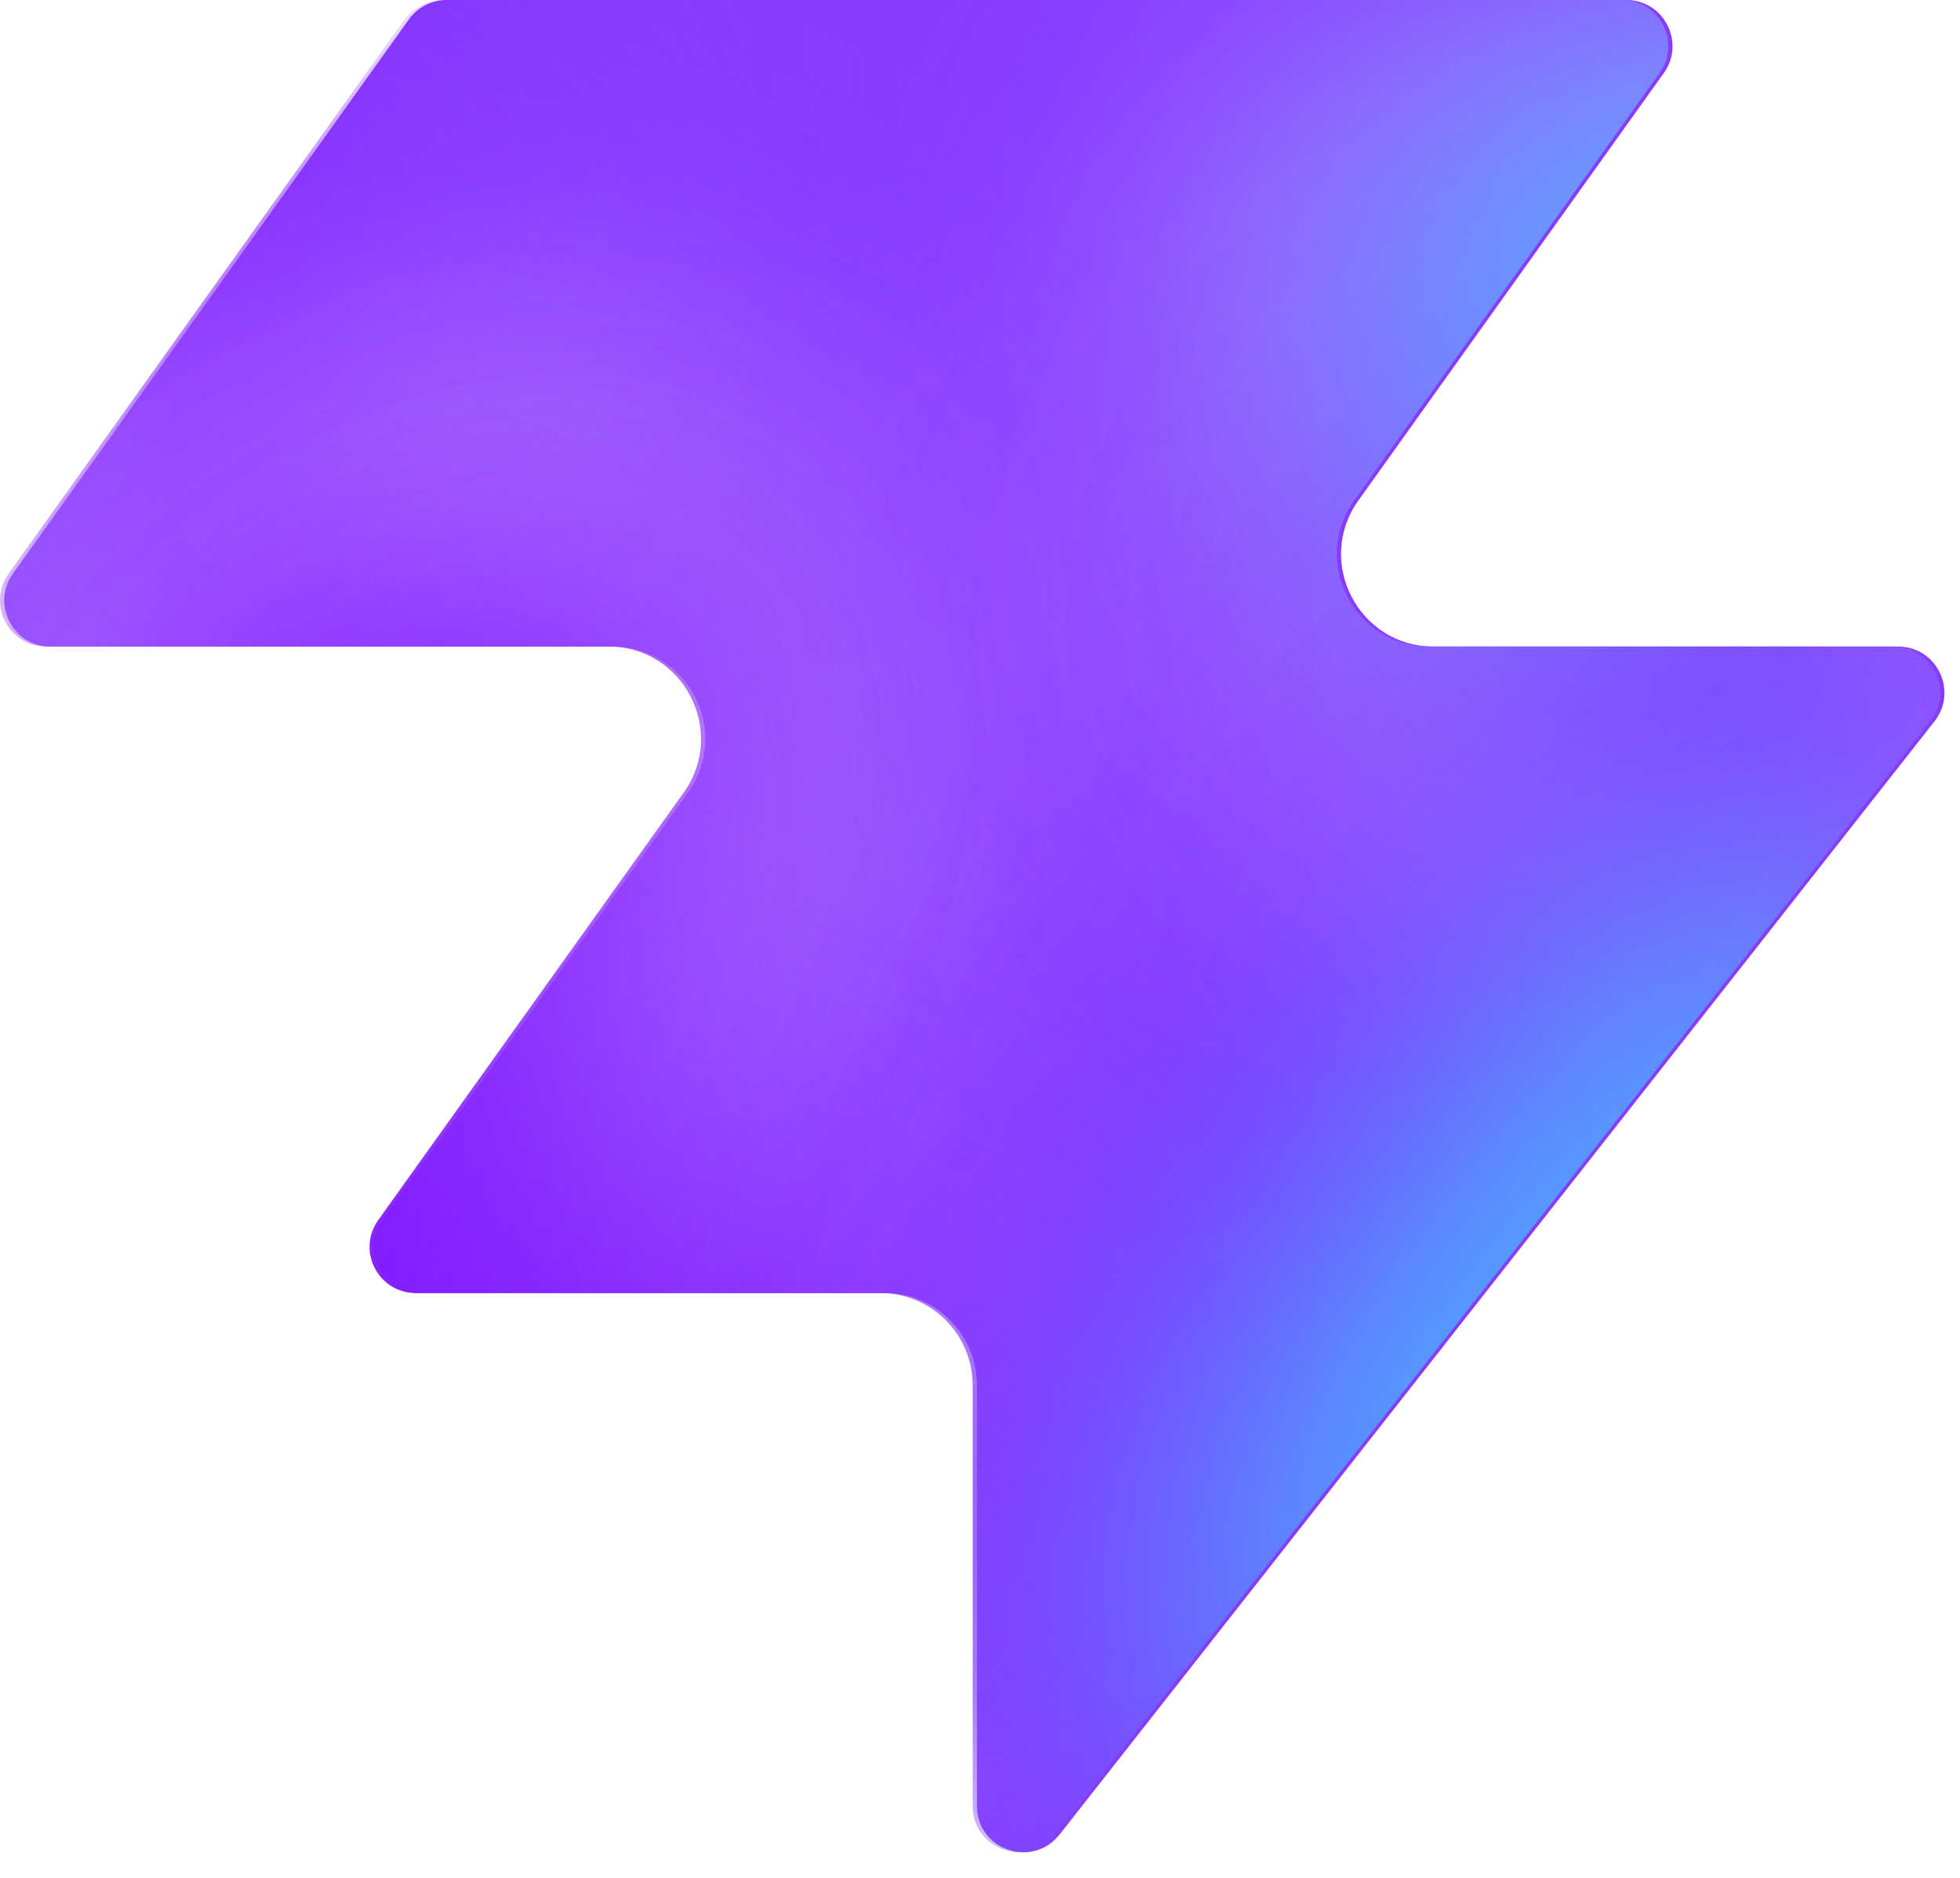
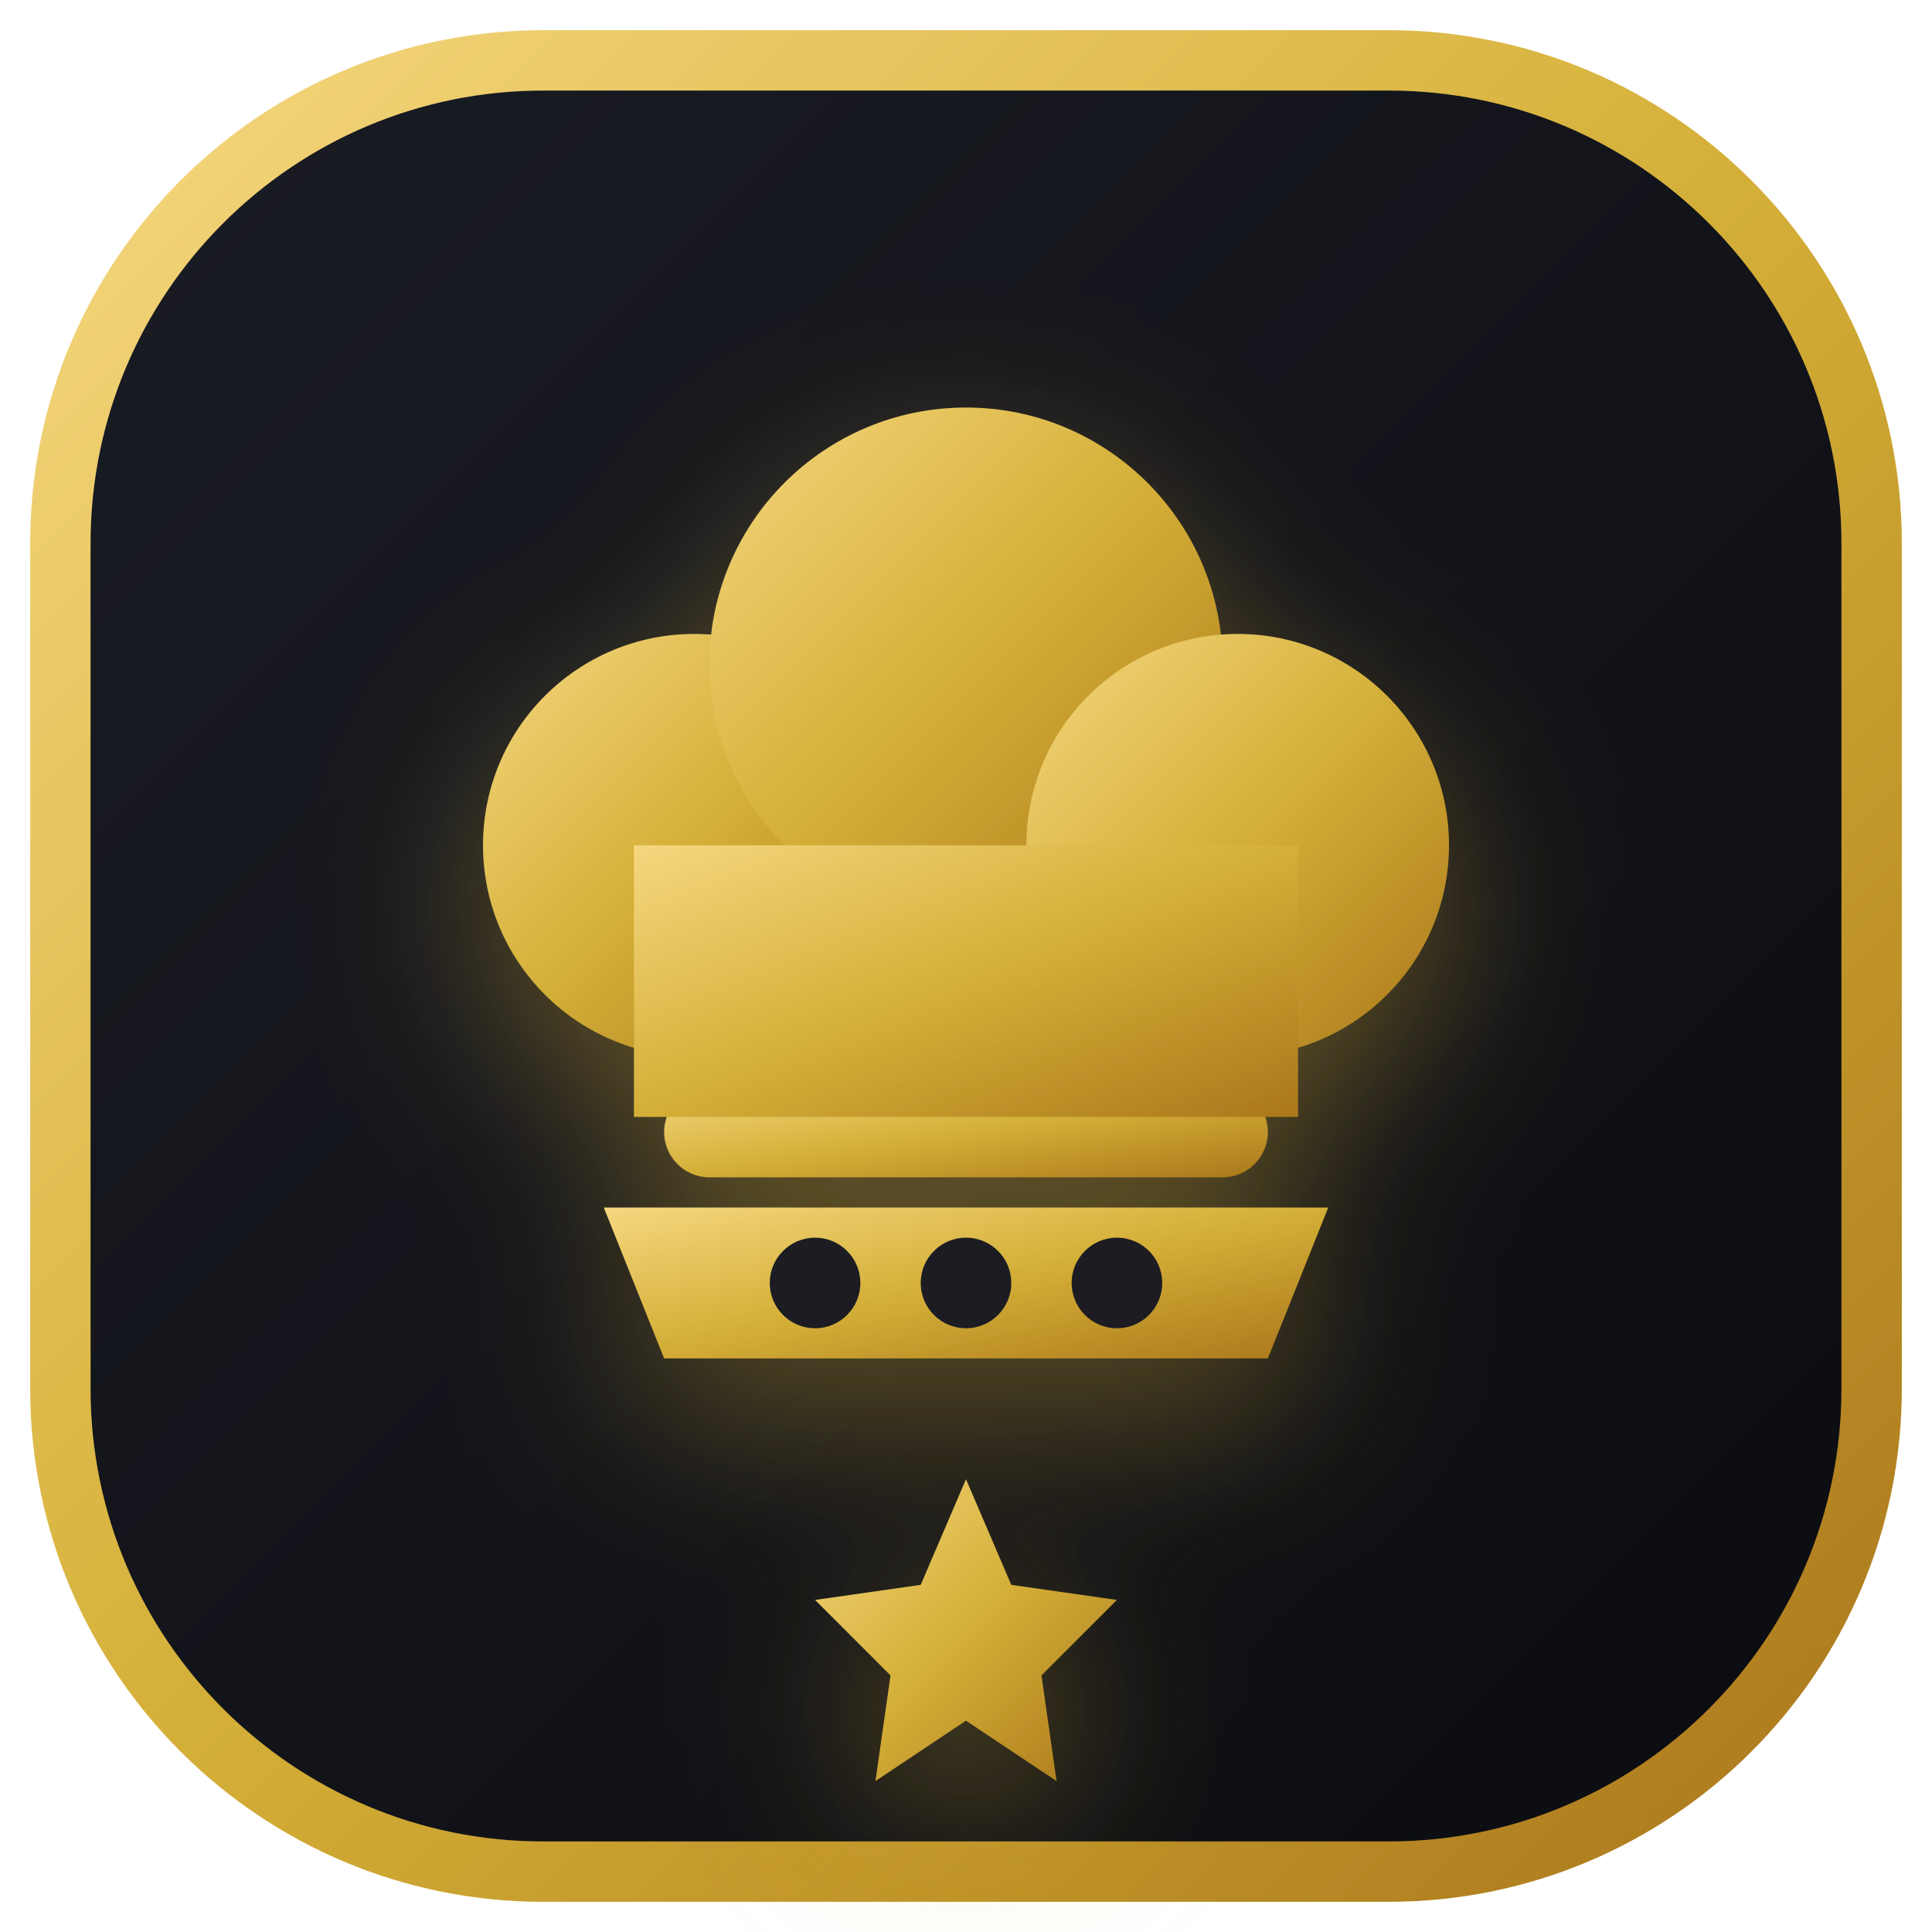
- <svg xmlns="http://www.w3.org/2000/svg" width="48" height="46" fill="none" viewBox="0 0 48 46">
-   <path fill="#863bff" d="M25.946 44.938c-.664.845-2.021.375-2.021-.698V33.937a2.26 2.26 0 0 0-2.262-2.262H10.287c-.92 0-1.456-1.04-.92-1.788l7.48-10.471c1.07-1.497 0-3.578-1.842-3.578H1.237c-.92 0-1.456-1.04-.92-1.788L10.013.474c.214-.297.556-.474.92-.474h28.894c.92 0 1.456 1.04.92 1.788l-7.48 10.471c-1.07 1.498 0 3.579 1.842 3.579h11.377c.943 0 1.473 1.088.89 1.83L25.947 44.94z" style="fill:#863bff;fill:color(display-p3 .525 .23 1);fill-opacity:1" />
-   <mask id="a" width="48" height="46" x="0" y="0" maskUnits="userSpaceOnUse" style="mask-type:alpha">
-     <path fill="#000" d="M25.842 44.938c-.664.844-2.021.375-2.021-.698V33.937a2.26 2.26 0 0 0-2.262-2.262H10.183c-.92 0-1.456-1.04-.92-1.788l7.48-10.471c1.07-1.498 0-3.579-1.842-3.579H1.133c-.92 0-1.456-1.04-.92-1.787L9.91.473c.214-.297.556-.474.92-.474h28.894c.92 0 1.456 1.04.92 1.788l-7.48 10.471c-1.07 1.498 0 3.578 1.842 3.578h11.377c.943 0 1.473 1.088.89 1.832L25.843 44.94z" style="fill:#000;fill-opacity:1" />
-   </mask>
-   <g mask="url(#a)">
-     <g filter="url(#b)">
-       <ellipse cx="5.508" cy="14.704" fill="#ede6ff" rx="5.508" ry="14.704" style="fill:#ede6ff;fill:color(display-p3 .927 .903 1);fill-opacity:1" transform="matrix(.00324 1 1 -.00324 -4.47 31.516)" />
-     </g>
-     <g filter="url(#c)">
-       <ellipse cx="10.399" cy="29.851" fill="#ede6ff" rx="10.399" ry="29.851" style="fill:#ede6ff;fill:color(display-p3 .927 .903 1);fill-opacity:1" transform="matrix(.00324 1 1 -.00324 -39.328 7.883)" />
-     </g>
-     <g filter="url(#d)">
-       <ellipse cx="5.508" cy="30.487" fill="#7e14ff" rx="5.508" ry="30.487" style="fill:#7e14ff;fill:color(display-p3 .492 .077 1);fill-opacity:1" transform="rotate(89.814 -25.913 -14.639)scale(1 -1)" />
-     </g>
-     <g filter="url(#e)">
-       <ellipse cx="5.508" cy="30.599" fill="#7e14ff" rx="5.508" ry="30.599" style="fill:#7e14ff;fill:color(display-p3 .492 .077 1);fill-opacity:1" transform="rotate(89.814 -32.644 -3.334)scale(1 -1)" />
-     </g>
-     <g filter="url(#f)">
-       <ellipse cx="5.508" cy="30.599" fill="#7e14ff" rx="5.508" ry="30.599" style="fill:#7e14ff;fill:color(display-p3 .492 .077 1);fill-opacity:1" transform="matrix(.00324 1 1 -.00324 -34.34 30.47)" />
-     </g>
-     <g filter="url(#g)">
-       <ellipse cx="14.072" cy="22.078" fill="#ede6ff" rx="14.072" ry="22.078" style="fill:#ede6ff;fill:color(display-p3 .927 .903 1);fill-opacity:1" transform="rotate(93.35 24.506 48.493)scale(-1 1)" />
-     </g>
-     <g filter="url(#h)">
-       <ellipse cx="3.47" cy="21.501" fill="#7e14ff" rx="3.47" ry="21.501" style="fill:#7e14ff;fill:color(display-p3 .492 .077 1);fill-opacity:1" transform="rotate(89.009 28.708 47.59)scale(-1 1)" />
-     </g>
-     <g filter="url(#i)">
-       <ellipse cx="3.47" cy="21.501" fill="#7e14ff" rx="3.47" ry="21.501" style="fill:#7e14ff;fill:color(display-p3 .492 .077 1);fill-opacity:1" transform="rotate(89.009 28.708 47.59)scale(-1 1)" />
-     </g>
-     <g filter="url(#j)">
-       <ellipse cx=".387" cy="8.972" fill="#7e14ff" rx="4.407" ry="29.108" style="fill:#7e14ff;fill:color(display-p3 .492 .077 1);fill-opacity:1" transform="rotate(39.51 .387 8.972)" />
-     </g>
-     <g filter="url(#k)">
-       <ellipse cx="47.523" cy="-6.092" fill="#7e14ff" rx="4.407" ry="29.108" style="fill:#7e14ff;fill:color(display-p3 .492 .077 1);fill-opacity:1" transform="rotate(37.892 47.523 -6.092)" />
-     </g>
-     <g filter="url(#l)">
-       <ellipse cx="41.412" cy="6.333" fill="#47bfff" rx="5.971" ry="9.665" style="fill:#47bfff;fill:color(display-p3 .28 .748 1);fill-opacity:1" transform="rotate(37.892 41.412 6.333)" />
-     </g>
-     <g filter="url(#m)">
-       <ellipse cx="-1.879" cy="38.332" fill="#7e14ff" rx="4.407" ry="29.108" style="fill:#7e14ff;fill:color(display-p3 .492 .077 1);fill-opacity:1" transform="rotate(37.892 -1.88 38.332)" />
-     </g>
-     <g filter="url(#n)">
-       <ellipse cx="-1.879" cy="38.332" fill="#7e14ff" rx="4.407" ry="29.108" style="fill:#7e14ff;fill:color(display-p3 .492 .077 1);fill-opacity:1" transform="rotate(37.892 -1.88 38.332)" />
-     </g>
-     <g filter="url(#o)">
-       <ellipse cx="35.651" cy="29.907" fill="#7e14ff" rx="4.407" ry="29.108" style="fill:#7e14ff;fill:color(display-p3 .492 .077 1);fill-opacity:1" transform="rotate(37.892 35.651 29.907)" />
-     </g>
-     <g filter="url(#p)">
-       <ellipse cx="38.418" cy="32.4" fill="#47bfff" rx="5.971" ry="15.297" style="fill:#47bfff;fill:color(display-p3 .28 .748 1);fill-opacity:1" transform="rotate(37.892 38.418 32.4)" />
-     </g>
-   </g>
+ <svg xmlns="http://www.w3.org/2000/svg" viewBox="0 0 64 64" width="64" height="64">
  <defs>
-     <filter id="b" width="60.045" height="41.654" x="-19.77" y="16.149" color-interpolation-filters="sRGB" filterUnits="userSpaceOnUse">
-       <feFlood flood-opacity="0" result="BackgroundImageFix" />
-       <feBlend in="SourceGraphic" in2="BackgroundImageFix" result="shape" />
-       <feGaussianBlur result="effect1_foregroundBlur_2002_17158" stdDeviation="7.659" />
-     </filter>
-     <filter id="c" width="90.34" height="51.437" x="-54.613" y="-7.533" color-interpolation-filters="sRGB" filterUnits="userSpaceOnUse">
-       <feFlood flood-opacity="0" result="BackgroundImageFix" />
-       <feBlend in="SourceGraphic" in2="BackgroundImageFix" result="shape" />
-       <feGaussianBlur result="effect1_foregroundBlur_2002_17158" stdDeviation="7.659" />
-     </filter>
-     <filter id="d" width="79.355" height="29.4" x="-49.64" y="2.03" color-interpolation-filters="sRGB" filterUnits="userSpaceOnUse">
-       <feFlood flood-opacity="0" result="BackgroundImageFix" />
-       <feBlend in="SourceGraphic" in2="BackgroundImageFix" result="shape" />
-       <feGaussianBlur result="effect1_foregroundBlur_2002_17158" stdDeviation="4.596" />
-     </filter>
-     <filter id="e" width="79.579" height="29.4" x="-45.045" y="20.029" color-interpolation-filters="sRGB" filterUnits="userSpaceOnUse">
-       <feFlood flood-opacity="0" result="BackgroundImageFix" />
-       <feBlend in="SourceGraphic" in2="BackgroundImageFix" result="shape" />
-       <feGaussianBlur result="effect1_foregroundBlur_2002_17158" stdDeviation="4.596" />
-     </filter>
-     <filter id="f" width="79.579" height="29.4" x="-43.513" y="21.178" color-interpolation-filters="sRGB" filterUnits="userSpaceOnUse">
-       <feFlood flood-opacity="0" result="BackgroundImageFix" />
-       <feBlend in="SourceGraphic" in2="BackgroundImageFix" result="shape" />
-       <feGaussianBlur result="effect1_foregroundBlur_2002_17158" stdDeviation="4.596" />
-     </filter>
-     <filter id="g" width="74.749" height="58.852" x="15.756" y="-17.901" color-interpolation-filters="sRGB" filterUnits="userSpaceOnUse">
-       <feFlood flood-opacity="0" result="BackgroundImageFix" />
-       <feBlend in="SourceGraphic" in2="BackgroundImageFix" result="shape" />
-       <feGaussianBlur result="effect1_foregroundBlur_2002_17158" stdDeviation="7.659" />
-     </filter>
-     <filter id="h" width="61.377" height="25.362" x="23.548" y="2.284" color-interpolation-filters="sRGB" filterUnits="userSpaceOnUse">
-       <feFlood flood-opacity="0" result="BackgroundImageFix" />
-       <feBlend in="SourceGraphic" in2="BackgroundImageFix" result="shape" />
-       <feGaussianBlur result="effect1_foregroundBlur_2002_17158" stdDeviation="4.596" />
-     </filter>
-     <filter id="i" width="61.377" height="25.362" x="23.548" y="2.284" color-interpolation-filters="sRGB" filterUnits="userSpaceOnUse">
-       <feFlood flood-opacity="0" result="BackgroundImageFix" />
-       <feBlend in="SourceGraphic" in2="BackgroundImageFix" result="shape" />
-       <feGaussianBlur result="effect1_foregroundBlur_2002_17158" stdDeviation="4.596" />
-     </filter>
-     <filter id="j" width="56.045" height="63.649" x="-27.636" y="-22.853" color-interpolation-filters="sRGB" filterUnits="userSpaceOnUse">
-       <feFlood flood-opacity="0" result="BackgroundImageFix" />
-       <feBlend in="SourceGraphic" in2="BackgroundImageFix" result="shape" />
-       <feGaussianBlur result="effect1_foregroundBlur_2002_17158" stdDeviation="4.596" />
-     </filter>
-     <filter id="k" width="54.814" height="64.646" x="20.116" y="-38.415" color-interpolation-filters="sRGB" filterUnits="userSpaceOnUse">
-       <feFlood flood-opacity="0" result="BackgroundImageFix" />
-       <feBlend in="SourceGraphic" in2="BackgroundImageFix" result="shape" />
-       <feGaussianBlur result="effect1_foregroundBlur_2002_17158" stdDeviation="4.596" />
-     </filter>
-     <filter id="l" width="33.541" height="35.313" x="24.641" y="-11.323" color-interpolation-filters="sRGB" filterUnits="userSpaceOnUse">
-       <feFlood flood-opacity="0" result="BackgroundImageFix" />
-       <feBlend in="SourceGraphic" in2="BackgroundImageFix" result="shape" />
-       <feGaussianBlur result="effect1_foregroundBlur_2002_17158" stdDeviation="4.596" />
-     </filter>
-     <filter id="m" width="54.814" height="64.646" x="-29.286" y="6.009" color-interpolation-filters="sRGB" filterUnits="userSpaceOnUse">
-       <feFlood flood-opacity="0" result="BackgroundImageFix" />
-       <feBlend in="SourceGraphic" in2="BackgroundImageFix" result="shape" />
-       <feGaussianBlur result="effect1_foregroundBlur_2002_17158" stdDeviation="4.596" />
-     </filter>
-     <filter id="n" width="54.814" height="64.646" x="-29.286" y="6.009" color-interpolation-filters="sRGB" filterUnits="userSpaceOnUse">
-       <feFlood flood-opacity="0" result="BackgroundImageFix" />
-       <feBlend in="SourceGraphic" in2="BackgroundImageFix" result="shape" />
-       <feGaussianBlur result="effect1_foregroundBlur_2002_17158" stdDeviation="4.596" />
-     </filter>
-     <filter id="o" width="54.814" height="64.646" x="8.244" y="-2.416" color-interpolation-filters="sRGB" filterUnits="userSpaceOnUse">
-       <feFlood flood-opacity="0" result="BackgroundImageFix" />
-       <feBlend in="SourceGraphic" in2="BackgroundImageFix" result="shape" />
-       <feGaussianBlur result="effect1_foregroundBlur_2002_17158" stdDeviation="4.596" />
-     </filter>
-     <filter id="p" width="39.409" height="43.623" x="18.713" y="10.588" color-interpolation-filters="sRGB" filterUnits="userSpaceOnUse">
-       <feFlood flood-opacity="0" result="BackgroundImageFix" />
-       <feBlend in="SourceGraphic" in2="BackgroundImageFix" result="shape" />
-       <feGaussianBlur result="effect1_foregroundBlur_2002_17158" stdDeviation="4.596" />
+     <linearGradient id="goldGrad" x1="0%" y1="0%" x2="100%" y2="100%">
+       <stop offset="0%" stop-color="#F5D77F" />
+       <stop offset="50%" stop-color="#D4AF37" />
+       <stop offset="100%" stop-color="#AA771C" />
+     </linearGradient>
+     <linearGradient id="bgGrad" x1="0%" y1="0%" x2="100%" y2="100%">
+       <stop offset="0%" stop-color="#1A1C24" />
+       <stop offset="100%" stop-color="#0B0C10" />
+     </linearGradient>
+     <filter id="glow" x="-20%" y="-20%" width="140%" height="140%">
+       <feDropShadow dx="0" dy="2" stdDeviation="3" flood-color="#D4AF37" flood-opacity="0.4" />
    </filter>
  </defs>
+   <rect x="2" y="2" width="60" height="60" rx="16" fill="url(#bgGrad)" stroke="url(#goldGrad)" stroke-width="2" />
+   <g filter="url(#glow)">
+     <path d="M20 40 L44 40 L42 45 L22 45 Z" fill="url(#goldGrad)" />
+     <rect x="22" y="36" width="20" height="3" rx="1.5" fill="url(#goldGrad)" />
+     <circle cx="23" cy="28" r="7" fill="url(#goldGrad)" />
+     <circle cx="32" cy="22" r="8.5" fill="url(#goldGrad)" />
+     <circle cx="41" cy="28" r="7" fill="url(#goldGrad)" />
+     <rect x="21" y="28" width="22" height="9" fill="url(#goldGrad)" />
+     <circle cx="27" cy="42.5" r="1.5" fill="#1A1C24" />
+     <circle cx="32" cy="42.5" r="1.5" fill="#1A1C24" />
+     <circle cx="37" cy="42.5" r="1.5" fill="#1A1C24" />
+     <polygon points="32,49 33.5,52.5 37,53 34.5,55.5 35,59 32,57 29,59 29.5,55.5 27,53 30.5,52.5" fill="url(#goldGrad)" />
+   </g>
</svg>
